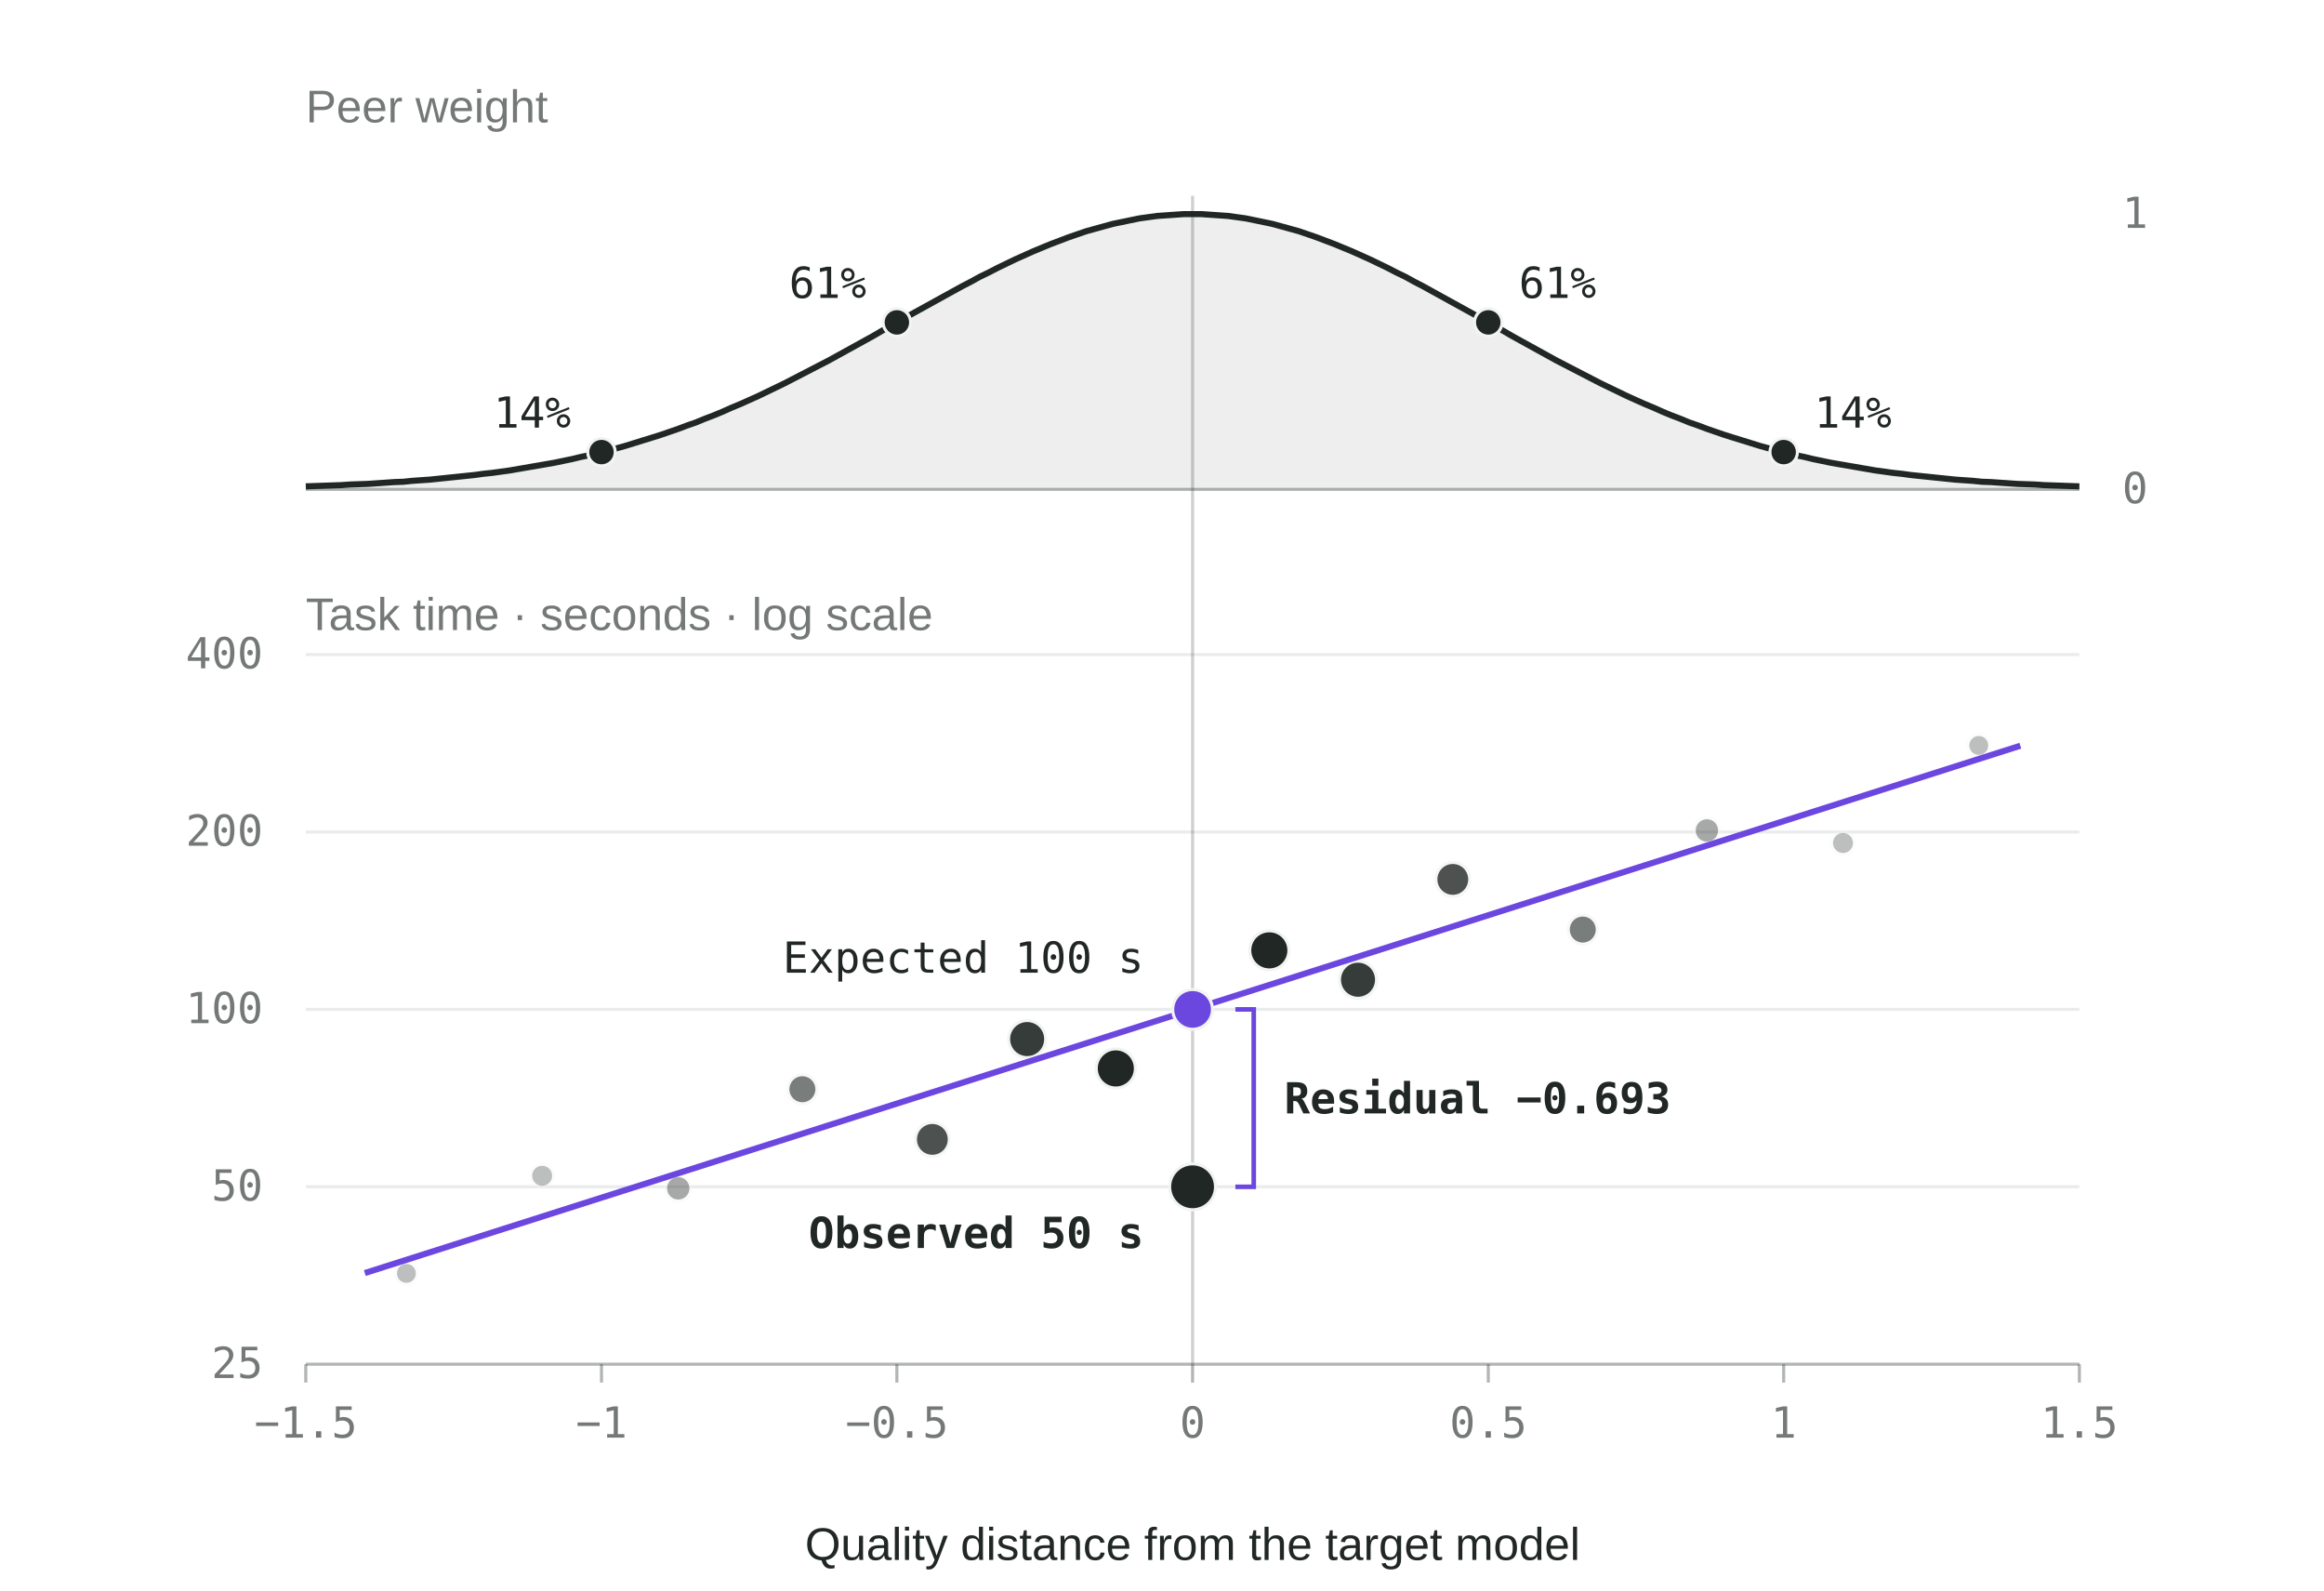
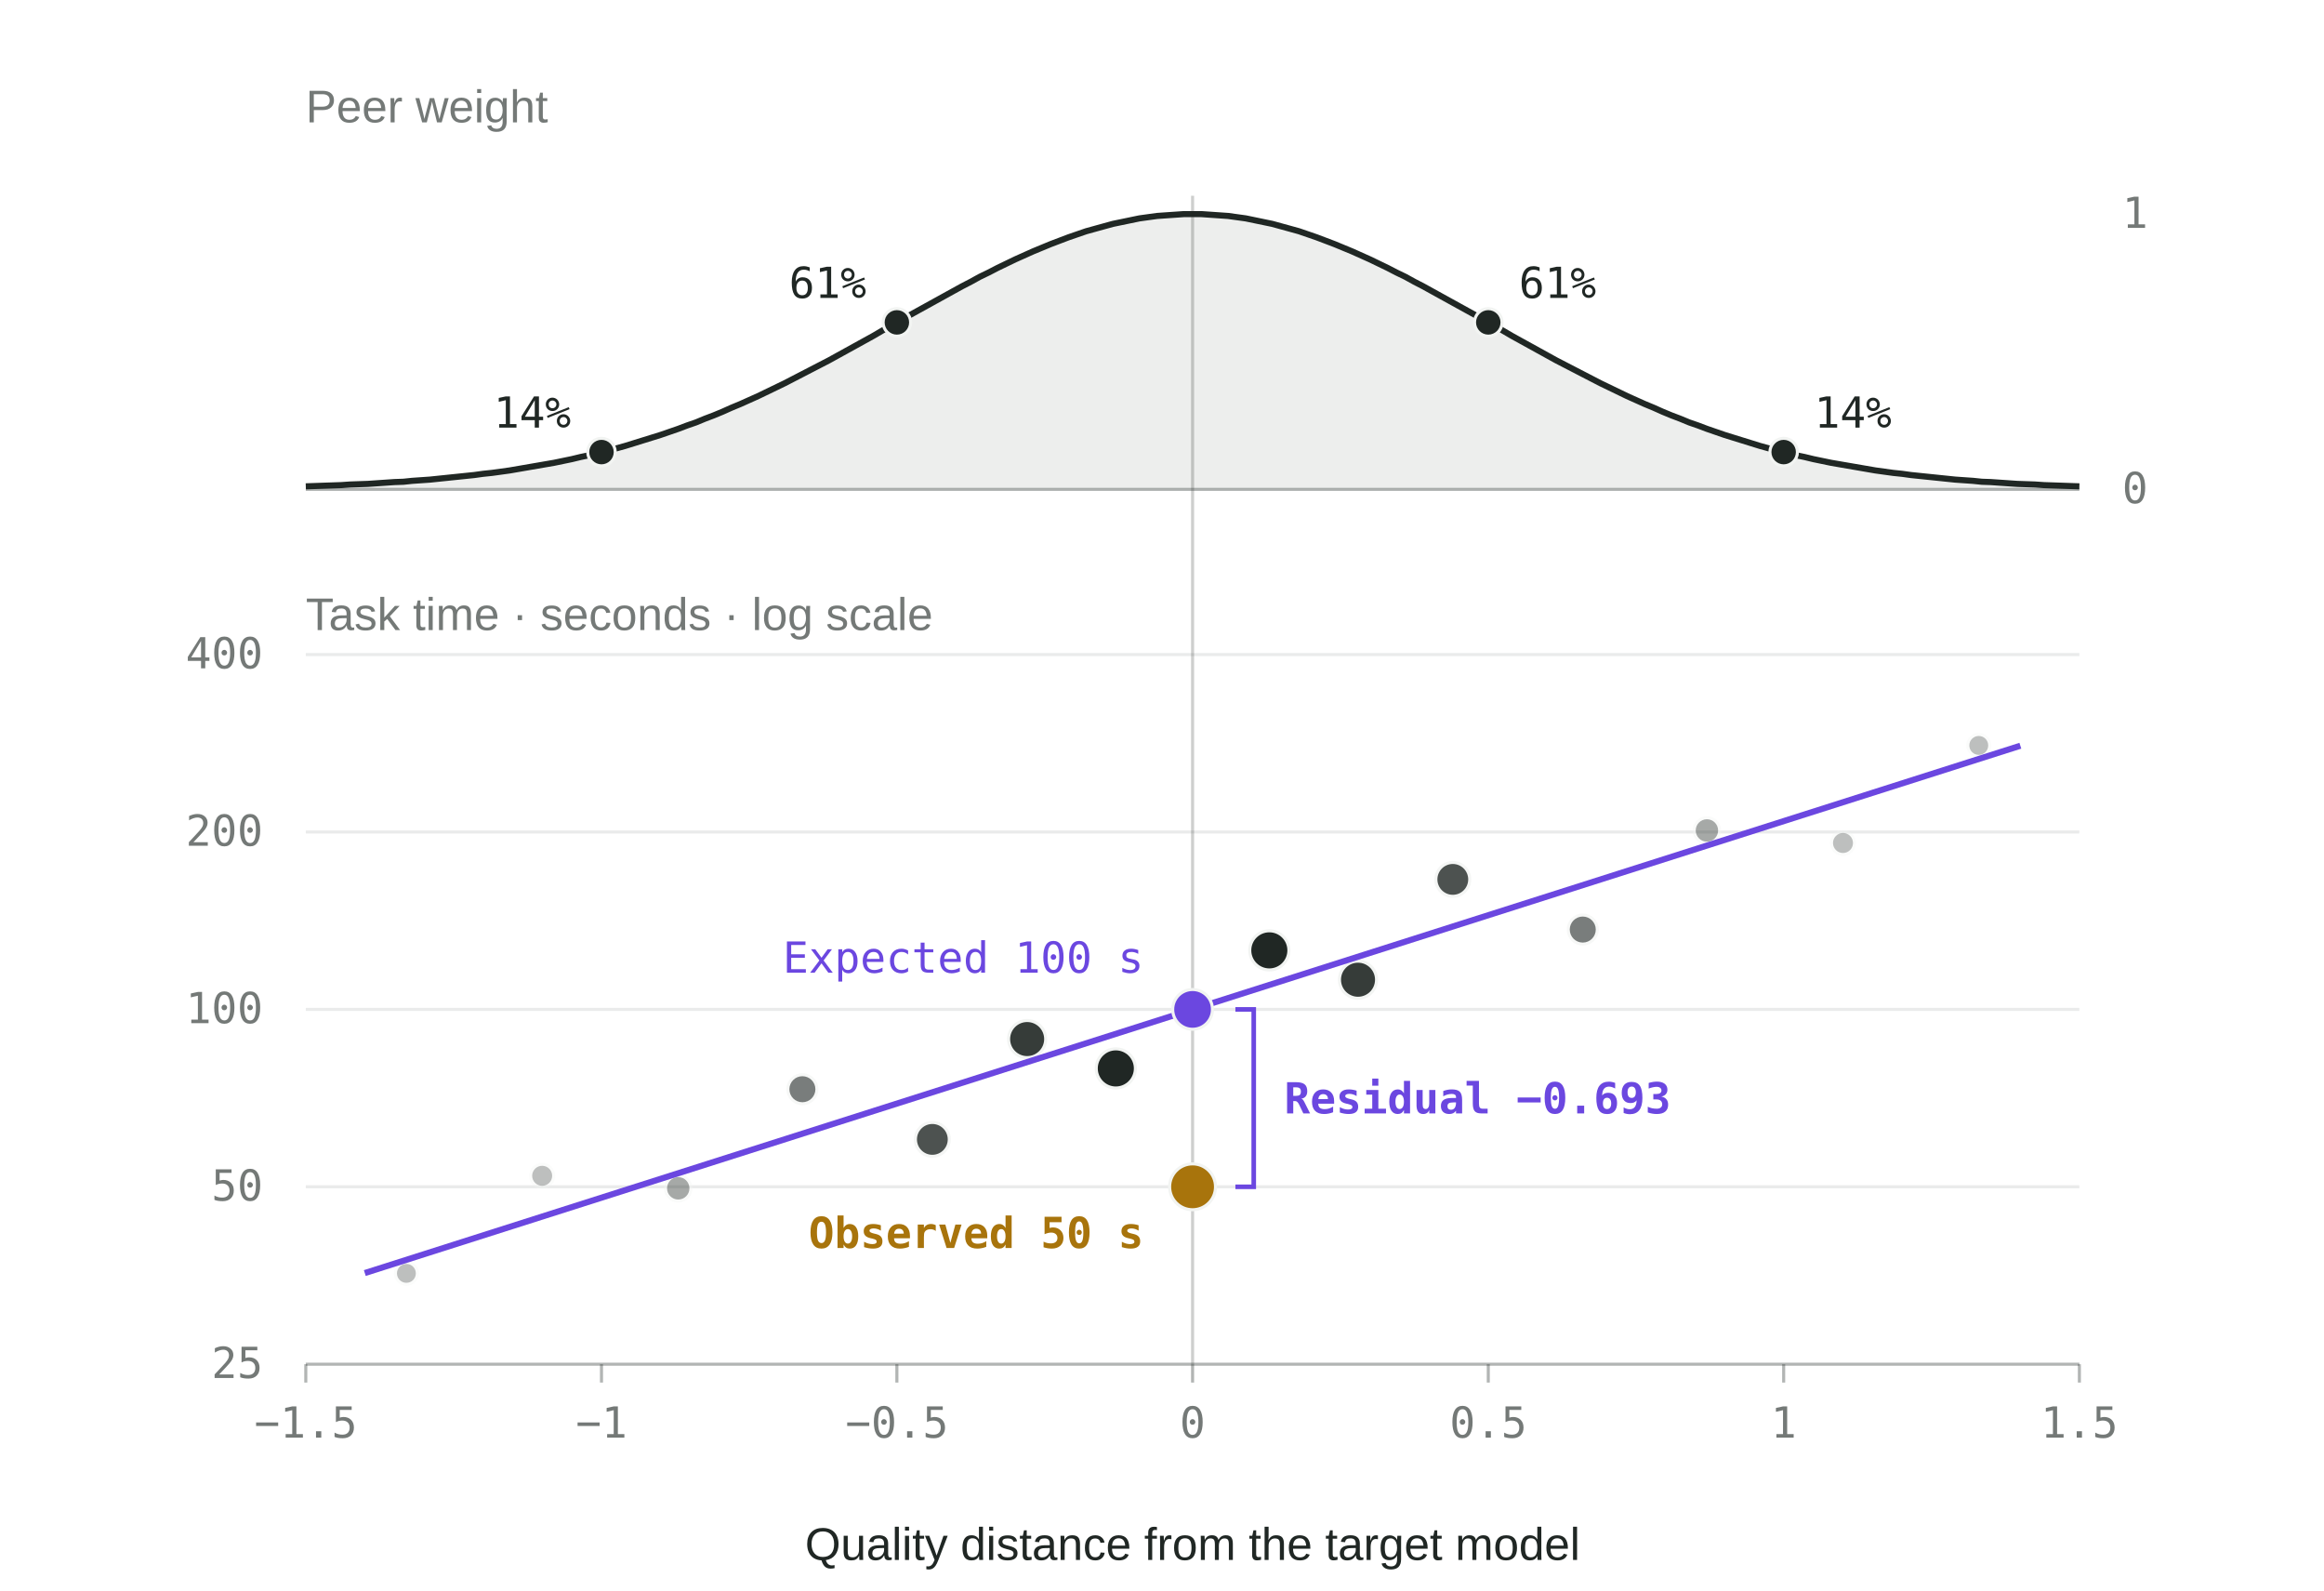
<svg xmlns="http://www.w3.org/2000/svg" viewBox="0 0 760 520" role="img" aria-labelledby="title desc">
  <style>
text{font-family:"Avenir Next","Segoe UI",Arial,sans-serif;font-size:15px;fill:#202724}
.num{font-family:"SFMono-Regular","SF Mono",Menlo,Consolas,monospace;font-size:14px}
.small{font-size:12.5px}.big{font-size:18px}.strong{font-weight:600}
.muted{fill-opacity:.62}.faint{opacity:.4}.half{opacity:.5}
.grid{fill:none;stroke:#202724;stroke-opacity:.09}
.guide{fill:none;stroke:#202724;stroke-opacity:.22}
.axis{fill:none;stroke:#202724;stroke-opacity:.34}
.ink{fill:#202724}.ink-line{fill:none;stroke:#202724}.ink-wash{fill:#202724;fill-opacity:.08}
.ring{stroke:#f2f4f2;stroke-width:2;paint-order:stroke}.gap{stroke:#f2f4f2;stroke-width:2}
.violet{fill:#6b47e0}.violet-line{fill:none;stroke:#6b47e0}.violet-wash{fill:#6b47e0;fill-opacity:.14}
.rose{fill:#c93f78}.rose-line{fill:none;stroke:#c93f78}.rose-wash{fill:#c93f78;fill-opacity:.14}
.amber{fill:#a8740c}.amber-line{fill:none;stroke:#a8740c}.amber-wash{fill:#a8740c;fill-opacity:.16}
.h0{stop-color:#3557e6}.h1{stop-color:#6b47e0}.h2{stop-color:#d9467f}
.land0{stop-color:#6b47e0;stop-opacity:.12}.land1{stop-color:#6b47e0;stop-opacity:.01}
.halo{opacity:0}
.m{font-size:1.12em}.mr,.mi,.mb{font-family:"KaTeX_Main","Latin Modern Roman","STIX Two Text","Cambria","Times New Roman",serif;font-style:normal;font-weight:400}.mb{font-weight:700}.mi{font-family:"KaTeX_Math","Latin Modern Math","STIX Two Text","Cambria Math","Times New Roman",serif;font-style:italic}
@media (prefers-color-scheme:dark){
text{fill:#f2f3ed}.muted{fill-opacity:.58}
.grid{stroke:#f2f3ed;stroke-opacity:.08}.guide{stroke:#f2f3ed;stroke-opacity:.2}.axis{stroke:#f2f3ed;stroke-opacity:.3}
.ink{fill:#f2f3ed}.ink-line{stroke:#f2f3ed}.ink-wash{fill:#f2f3ed;fill-opacity:.1}
.ring{stroke:#0b1016}.gap{stroke:#0b1016}
.violet{fill:#8f6bff}.violet-line{stroke:#8f6bff}.violet-wash{fill:#8f6bff;fill-opacity:.22}
.rose{fill:#e06296}.rose-line{stroke:#e06296}.rose-wash{fill:#e06296;fill-opacity:.2}
.amber{fill:#b98b24}.amber-line{stroke:#b98b24}.amber-wash{fill:#b98b24;fill-opacity:.22}
.h0{stop-color:#4a72ff}.h1{stop-color:#8f6bff}.h2{stop-color:#ff92bd}
.land0{stop-color:#6f8cff;stop-opacity:.16}.land1{stop-color:#6f8cff;stop-opacity:.02}
.halo{opacity:.55}
}
</style>
  <defs>
    <filter id="glow" x="-1" y="-1" width="3" height="3">
      <feGaussianBlur stdDeviation="3" />
    </filter>
    <marker id="tip-ink" viewBox="0 0 10 10" refX="8" refY="5" markerWidth="6" markerHeight="6" orient="auto-start-reverse">
      <path class="ink" d="M0 0L10 5L0 10Z" />
    </marker>
    <marker id="tip-violet" viewBox="0 0 10 10" refX="8" refY="5" markerWidth="6" markerHeight="6" orient="auto-start-reverse">
      <path class="violet" d="M0 0L10 5L0 10Z" />
    </marker>
    <marker id="tip-rose" viewBox="0 0 10 10" refX="8" refY="5" markerWidth="6" markerHeight="6" orient="auto-start-reverse">
      <path class="rose" d="M0 0L10 5L0 10Z" />
    </marker>
    <marker id="tip-amber" viewBox="0 0 10 10" refX="8" refY="5" markerWidth="6" markerHeight="6" orient="auto-start-reverse">
      <path class="amber" d="M0 0L10 5L0 10Z" />
    </marker>
  </defs>
  <text class="muted" x="100" y="40">Peer weight</text>
  <path class="ink-wash" d="M100 159L102.9 158.9L105.8 158.8L108.7 158.7L111.6 158.6L114.5 158.4L117.4 158.3L120.3 158.2L123.2 158L126.1 157.8L129 157.6L131.9 157.5L134.8 157.2L137.7 157L140.6 156.8L143.5 156.5L146.4 156.2L149.3 155.9L152.2 155.6L155.1 155.3L158 154.9L160.9 154.6L163.8 154.2L166.7 153.8L169.6 153.3L172.5 152.8L175.4 152.3L178.3 151.8L181.2 151.3L184.1 150.7L187 150.1L189.9 149.4L192.8 148.8L195.7 148.1L198.6 147.3L201.5 146.6L204.4 145.8L207.3 144.9L210.2 144L213.1 143.1L216 142.2L218.9 141.2L221.8 140.2L224.7 139.1L227.6 138.1L230.5 136.9L233.4 135.8L236.3 134.6L239.2 133.3L242.1 132.1L245 130.8L247.9 129.5L250.8 128.1L253.7 126.7L256.6 125.3L259.5 123.8L262.4 122.3L265.3 120.8L268.2 119.3L271.1 117.8L274 116.2L276.9 114.6L279.8 113L282.7 111.4L285.6 109.8L288.5 108.1L291.4 106.5L294.3 104.9L297.2 103.2L300.1 101.6L303 100L305.9 98.4L308.8 96.8L311.7 95.2L314.6 93.6L317.5 92.1L320.4 90.5L323.3 89.1L326.2 87.6L329.1 86.2L332 84.8L334.9 83.5L337.8 82.2L340.7 81L343.6 79.8L346.5 78.7L349.4 77.6L352.3 76.6L355.2 75.6L358.1 74.8L361 74L363.9 73.2L366.8 72.6L369.7 72L372.6 71.4L375.5 71L378.4 70.6L381.3 70.4L384.2 70.2L387.1 70L390 70L392.9 70L395.8 70.2L398.7 70.4L401.6 70.6L404.5 71L407.4 71.4L410.3 72L413.2 72.6L416.1 73.2L419 74L421.9 74.8L424.8 75.6L427.7 76.6L430.6 77.6L433.5 78.7L436.4 79.8L439.3 81L442.2 82.2L445.1 83.5L448 84.8L450.9 86.2L453.8 87.6L456.7 89.1L459.6 90.5L462.5 92.1L465.4 93.6L468.3 95.2L471.2 96.8L474.1 98.4L477 100L479.9 101.6L482.8 103.2L485.7 104.9L488.6 106.5L491.5 108.1L494.4 109.8L497.3 111.4L500.2 113L503.1 114.6L506 116.2L508.9 117.8L511.8 119.3L514.7 120.8L517.6 122.3L520.5 123.8L523.4 125.3L526.3 126.7L529.2 128.1L532.1 129.5L535 130.8L537.9 132.1L540.8 133.3L543.7 134.6L546.6 135.8L549.5 136.9L552.4 138.1L555.3 139.1L558.2 140.2L561.1 141.2L564 142.2L566.9 143.1L569.8 144L572.7 144.9L575.6 145.8L578.5 146.6L581.4 147.3L584.3 148.1L587.2 148.8L590.1 149.4L593 150.1L595.9 150.7L598.8 151.3L601.7 151.8L604.6 152.3L607.5 152.8L610.4 153.3L613.3 153.8L616.2 154.2L619.1 154.6L622 154.9L624.9 155.3L627.8 155.6L630.7 155.9L633.6 156.2L636.5 156.5L639.4 156.8L642.3 157L645.2 157.2L648.1 157.5L651 157.6L653.9 157.8L656.8 158L659.7 158.2L662.6 158.3L665.5 158.4L668.4 158.6L671.3 158.7L674.2 158.8L677.1 158.9L680 159L680 160L100 160Z" />
  <path class="ink-line" d="M100 159L102.9 158.9L105.8 158.8L108.7 158.7L111.6 158.6L114.5 158.4L117.4 158.3L120.3 158.2L123.2 158L126.1 157.8L129 157.6L131.9 157.5L134.8 157.2L137.7 157L140.6 156.8L143.5 156.5L146.4 156.2L149.3 155.9L152.2 155.6L155.1 155.3L158 154.9L160.9 154.6L163.8 154.2L166.7 153.8L169.6 153.3L172.5 152.8L175.4 152.3L178.3 151.8L181.2 151.3L184.1 150.7L187 150.1L189.9 149.4L192.8 148.8L195.7 148.1L198.6 147.3L201.5 146.6L204.4 145.8L207.3 144.9L210.2 144L213.1 143.1L216 142.2L218.9 141.2L221.8 140.2L224.7 139.1L227.6 138.1L230.5 136.9L233.4 135.8L236.3 134.6L239.2 133.3L242.1 132.1L245 130.8L247.9 129.5L250.8 128.1L253.7 126.7L256.6 125.3L259.5 123.8L262.4 122.3L265.3 120.8L268.2 119.3L271.1 117.8L274 116.2L276.9 114.6L279.8 113L282.7 111.4L285.6 109.8L288.5 108.1L291.4 106.5L294.3 104.9L297.2 103.2L300.1 101.6L303 100L305.9 98.4L308.8 96.8L311.7 95.2L314.6 93.6L317.5 92.1L320.4 90.5L323.3 89.1L326.2 87.6L329.1 86.2L332 84.8L334.9 83.5L337.8 82.2L340.7 81L343.6 79.8L346.5 78.7L349.4 77.6L352.3 76.6L355.2 75.6L358.1 74.8L361 74L363.9 73.2L366.8 72.6L369.7 72L372.6 71.4L375.5 71L378.4 70.6L381.3 70.4L384.2 70.2L387.1 70L390 70L392.9 70L395.8 70.2L398.7 70.4L401.6 70.6L404.5 71L407.4 71.4L410.3 72L413.2 72.6L416.1 73.2L419 74L421.9 74.8L424.8 75.6L427.7 76.6L430.6 77.6L433.5 78.7L436.4 79.8L439.3 81L442.2 82.2L445.1 83.5L448 84.8L450.9 86.2L453.8 87.6L456.7 89.1L459.6 90.5L462.5 92.1L465.4 93.6L468.3 95.2L471.2 96.8L474.1 98.4L477 100L479.9 101.6L482.8 103.2L485.7 104.9L488.6 106.5L491.5 108.1L494.4 109.8L497.3 111.4L500.2 113L503.1 114.6L506 116.2L508.9 117.8L511.8 119.3L514.7 120.8L517.6 122.3L520.5 123.8L523.4 125.3L526.3 126.7L529.2 128.1L532.1 129.5L535 130.8L537.9 132.1L540.8 133.3L543.7 134.6L546.6 135.8L549.5 136.9L552.4 138.1L555.3 139.1L558.2 140.2L561.1 141.2L564 142.2L566.9 143.1L569.8 144L572.7 144.9L575.6 145.8L578.5 146.6L581.4 147.3L584.3 148.1L587.2 148.8L590.1 149.4L593 150.1L595.9 150.7L598.8 151.3L601.7 151.8L604.6 152.3L607.5 152.8L610.4 153.3L613.3 153.8L616.2 154.2L619.1 154.6L622 154.9L624.9 155.3L627.8 155.6L630.7 155.9L633.6 156.2L636.5 156.5L639.4 156.8L642.3 157L645.2 157.2L648.1 157.5L651 157.6L653.9 157.8L656.8 158L659.7 158.2L662.6 158.3L665.5 158.4L668.4 158.6L671.3 158.7L674.2 158.8L677.1 158.9L680 159" stroke-width="2" />
  <path class="axis" d="M100 160L680 160" />
  <text class="num muted" x="694" y="74.5">1</text>
  <text class="num muted" x="694" y="164.5">0</text>
  <g>
    <circle class="ink halo" cx="196.7" cy="147.8" r="6" filter="url(#glow)" />
    <circle class="ink ring" cx="196.7" cy="147.8" r="4" />
  </g>
  <text class="num" x="186.7" y="139.8" text-anchor="end">14%</text>
  <g>
    <circle class="ink halo" cx="293.3" cy="105.4" r="6" filter="url(#glow)" />
    <circle class="ink ring" cx="293.3" cy="105.4" r="4" />
  </g>
  <text class="num" x="283.3" y="97.4" text-anchor="end">61%</text>
  <g>
    <circle class="ink halo" cx="486.7" cy="105.4" r="6" filter="url(#glow)" />
    <circle class="ink ring" cx="486.7" cy="105.4" r="4" />
  </g>
  <text class="num" x="496.7" y="97.4">61%</text>
  <g>
    <circle class="ink halo" cx="583.3" cy="147.8" r="6" filter="url(#glow)" />
    <circle class="ink ring" cx="583.3" cy="147.8" r="4" />
  </g>
  <text class="num" x="593.3" y="139.8">14%</text>
  <path class="guide" d="M390 64L390 446" />
  <text class="muted" x="100" y="206">Task time · seconds · log scale</text>
  <path class="axis" d="M100 446L680 446" />
  <text class="num muted" x="86" y="450.5" text-anchor="end">25</text>
  <path class="grid" d="M100 388L680 388" />
  <text class="num muted" x="86" y="392.5" text-anchor="end">50</text>
  <path class="grid" d="M100 330L680 330" />
  <text class="num muted" x="86" y="334.5" text-anchor="end">100</text>
  <path class="grid" d="M100 272L680 272" />
  <text class="num muted" x="86" y="276.5" text-anchor="end">200</text>
  <path class="grid" d="M100 214L680 214" />
  <text class="num muted" x="86" y="218.5" text-anchor="end">400</text>
  <g opacity="1">
    <g>
      <circle class="ink halo" cx="415.1" cy="310.7" r="7.9" filter="url(#glow)" />
      <circle class="ink ring" cx="415.1" cy="310.7" r="5.9" />
    </g>
  </g>
  <g opacity="1">
    <g>
      <circle class="ink halo" cx="364.9" cy="349.3" r="7.9" filter="url(#glow)" />
      <circle class="ink ring" cx="364.9" cy="349.3" r="5.9" />
    </g>
  </g>
  <g opacity="0.9">
    <g>
      <circle class="ink halo" cx="444.1" cy="320.3" r="7.565" filter="url(#glow)" />
      <circle class="ink ring" cx="444.1" cy="320.3" r="5.565" />
    </g>
  </g>
  <g opacity="0.9">
    <g>
      <circle class="ink halo" cx="335.9" cy="339.7" r="7.565" filter="url(#glow)" />
      <circle class="ink ring" cx="335.9" cy="339.7" r="5.565" />
    </g>
  </g>
  <g opacity="0.8">
    <g>
      <circle class="ink halo" cx="475.1" cy="287.5" r="7.037" filter="url(#glow)" />
      <circle class="ink ring" cx="475.1" cy="287.5" r="5.037" />
    </g>
  </g>
  <g opacity="0.8">
    <g>
      <circle class="ink halo" cx="304.9" cy="372.5" r="7.037" filter="url(#glow)" />
      <circle class="ink ring" cx="304.9" cy="372.5" r="5.037" />
    </g>
  </g>
  <g opacity="0.6">
    <g>
      <circle class="ink halo" cx="517.6" cy="303.9" r="6.255" filter="url(#glow)" />
      <circle class="ink ring" cx="517.6" cy="303.9" r="4.255" />
    </g>
  </g>
  <g opacity="0.6">
    <g>
      <circle class="ink halo" cx="262.4" cy="356.1" r="6.255" filter="url(#glow)" />
      <circle class="ink ring" cx="262.4" cy="356.1" r="4.255" />
    </g>
  </g>
  <g opacity="0.4">
    <g>
      <circle class="ink halo" cx="558.2" cy="271.5" r="5.66" filter="url(#glow)" />
      <circle class="ink ring" cx="558.2" cy="271.5" r="3.66" />
    </g>
  </g>
  <g opacity="0.4">
    <g>
      <circle class="ink halo" cx="221.8" cy="388.5" r="5.66" filter="url(#glow)" />
      <circle class="ink ring" cx="221.8" cy="388.5" r="3.66" />
    </g>
  </g>
  <g opacity="0.3">
    <g>
      <circle class="ink halo" cx="602.7" cy="275.6" r="5.267" filter="url(#glow)" />
      <circle class="ink ring" cx="602.7" cy="275.6" r="3.267" />
    </g>
  </g>
  <g opacity="0.3">
    <g>
      <circle class="ink halo" cx="177.3" cy="384.4" r="5.267" filter="url(#glow)" />
      <circle class="ink ring" cx="177.3" cy="384.4" r="3.267" />
    </g>
  </g>
  <g opacity="0.3">
    <g>
      <circle class="ink halo" cx="647.1" cy="243.7" r="5.087" filter="url(#glow)" />
      <circle class="ink ring" cx="647.1" cy="243.7" r="3.087" />
    </g>
  </g>
  <g opacity="0.3">
    <g>
      <circle class="ink halo" cx="132.9" cy="416.3" r="5.087" filter="url(#glow)" />
      <circle class="ink ring" cx="132.9" cy="416.3" r="3.087" />
    </g>
  </g>
  <path class="violet-line" d="M119.3 416.2L660.7 243.8" stroke-width="2" />
  <path class="violet-line" d="M404 330h6V388h-6" stroke-width="1.5" />
  <g>
    <circle class="violet halo" cx="390" cy="330" r="8" filter="url(#glow)" />
    <circle class="violet ring" cx="390" cy="330" r="6" />
  </g>
  <g>
-     <circle class="ink halo" cx="390" cy="388" r="9" filter="url(#glow)" />
-     <circle class="ink ring" cx="390" cy="388" r="7" />
+     <circle class="amber halo" cx="390" cy="388" r="9" filter="url(#glow)" />
+     <circle class="amber ring" cx="390" cy="388" r="7" />
  </g>
-   <text class="num" x="374" y="318" text-anchor="end">Expected 100 s</text>
-   <text class="num strong" x="374" y="408" text-anchor="end">Observed 50 s</text>
-   <text class="num strong" x="420" y="364">Residual −0.693</text>
+   <text class="num violet" x="374" y="318" text-anchor="end">Expected 100 s</text>
+   <text class="num strong amber" x="374" y="408" text-anchor="end">Observed 50 s</text>
+   <text class="num strong violet" x="420" y="364">Residual −0.693</text>
  <path class="axis" d="M100 446L100 452" />
  <text class="num muted" x="100" y="470" text-anchor="middle">−1.5</text>
  <path class="axis" d="M196.7 446L196.7 452" />
  <text class="num muted" x="196.7" y="470" text-anchor="middle">−1</text>
  <path class="axis" d="M293.3 446L293.3 452" />
  <text class="num muted" x="293.3" y="470" text-anchor="middle">−0.5</text>
  <path class="axis" d="M390 446L390 452" />
  <text class="num muted" x="390" y="470" text-anchor="middle">0</text>
  <path class="axis" d="M486.7 446L486.7 452" />
  <text class="num muted" x="486.7" y="470" text-anchor="middle">0.5</text>
  <path class="axis" d="M583.3 446L583.3 452" />
  <text class="num muted" x="583.3" y="470" text-anchor="middle">1</text>
  <path class="axis" d="M680 446L680 452" />
  <text class="num muted" x="680" y="470" text-anchor="middle">1.5</text>
  <text x="390" y="510" text-anchor="middle">Quality distance from the target model</text>
</svg>
